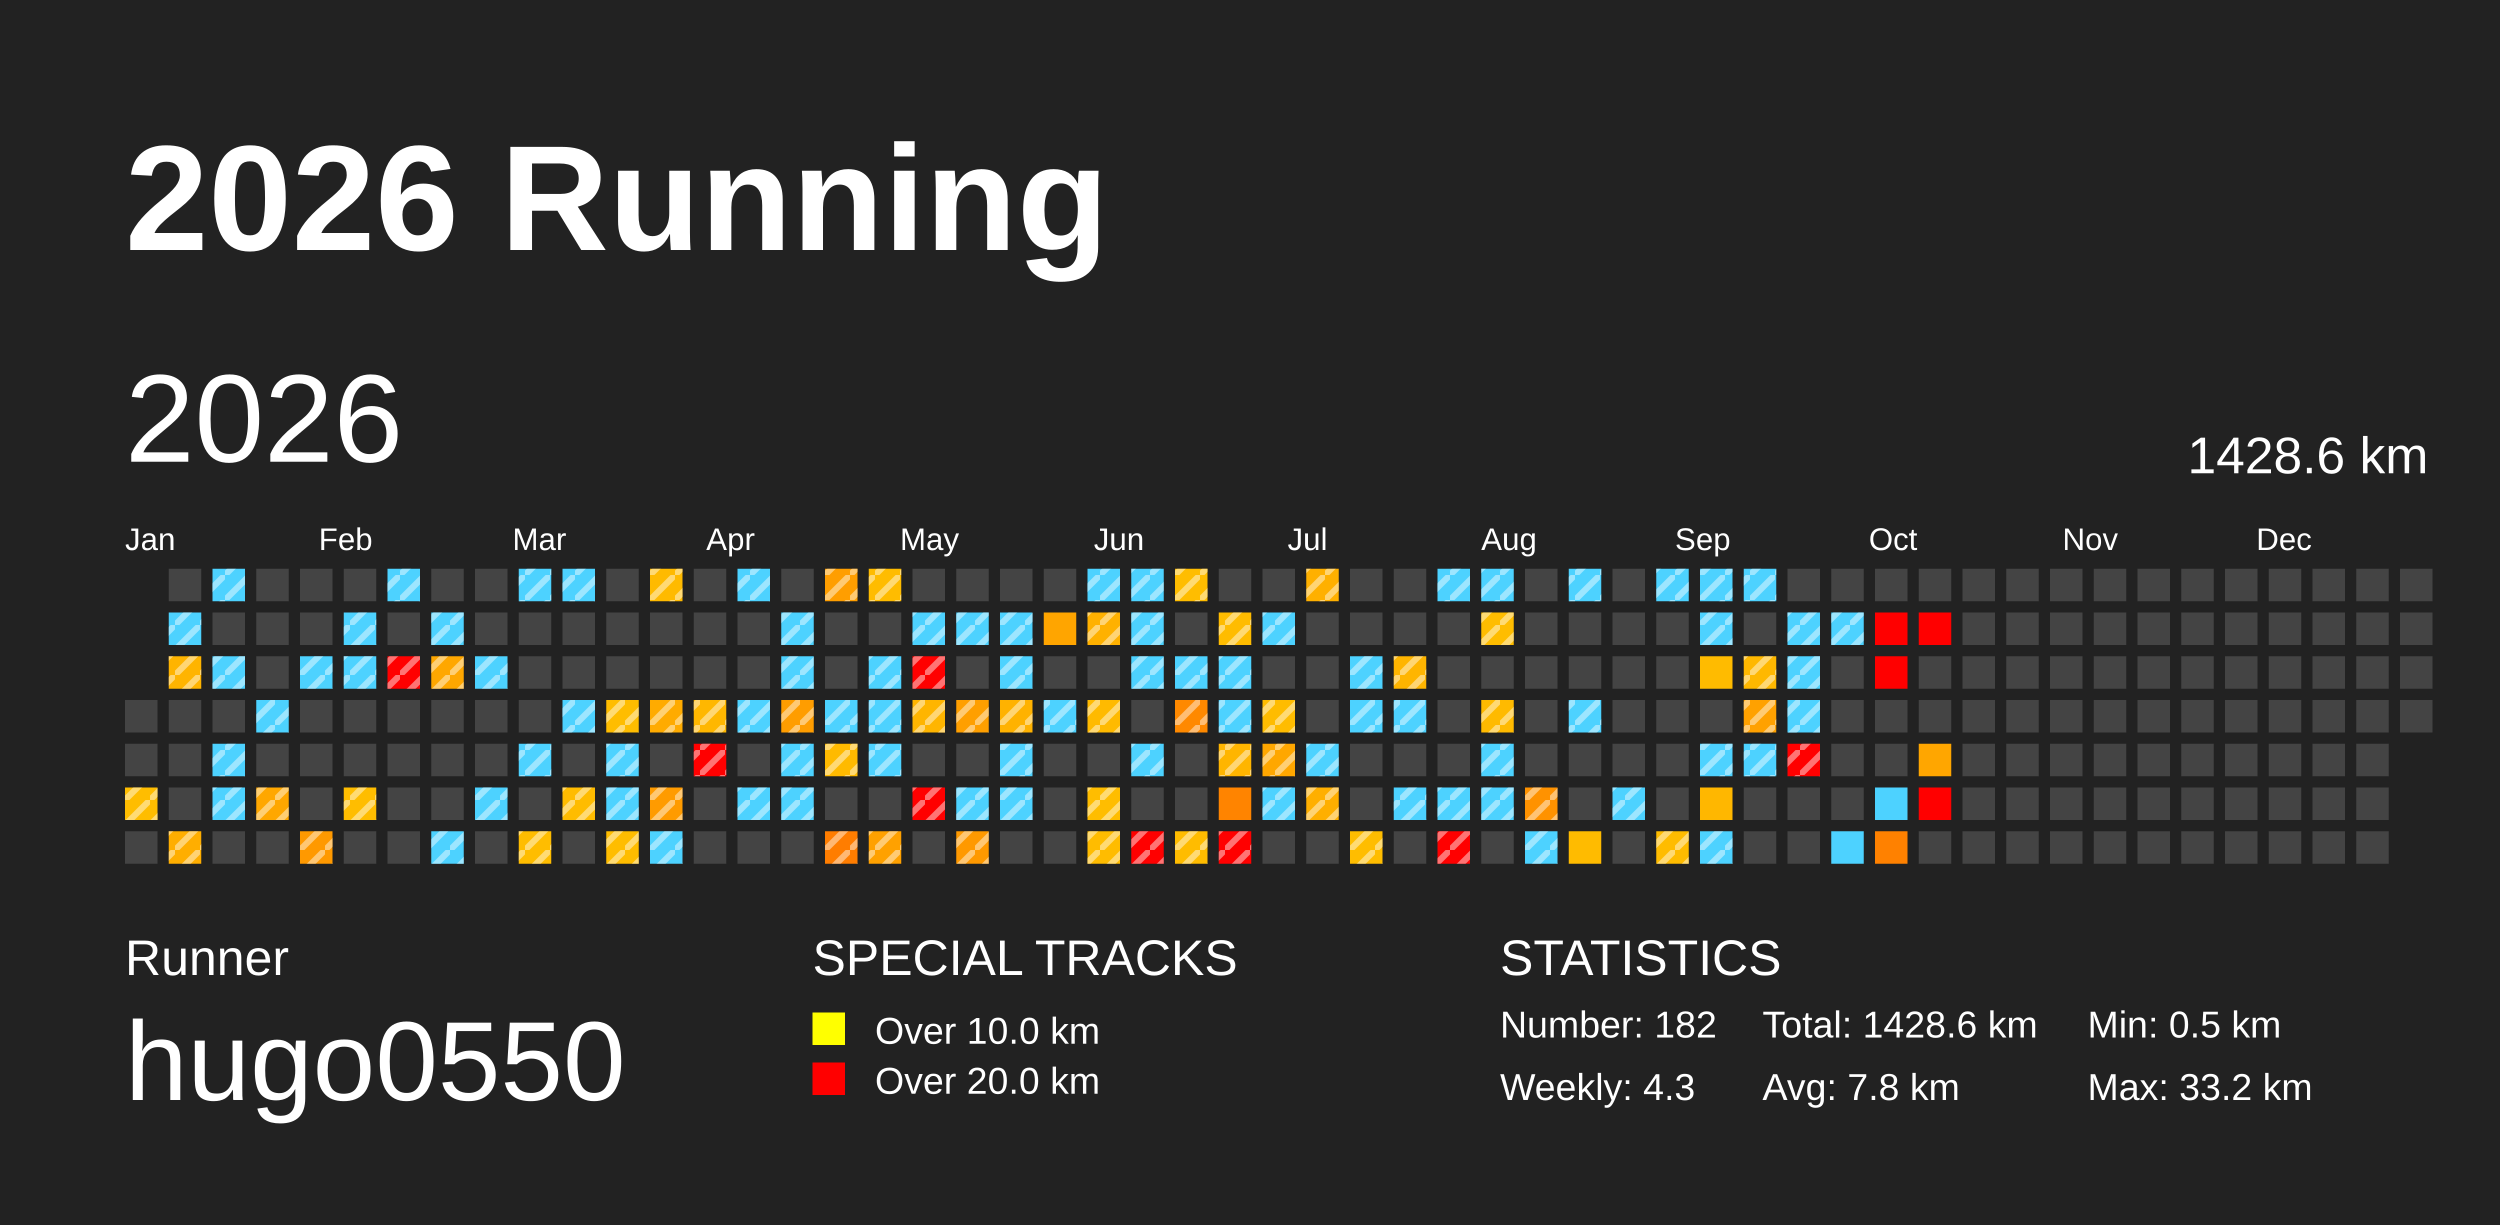
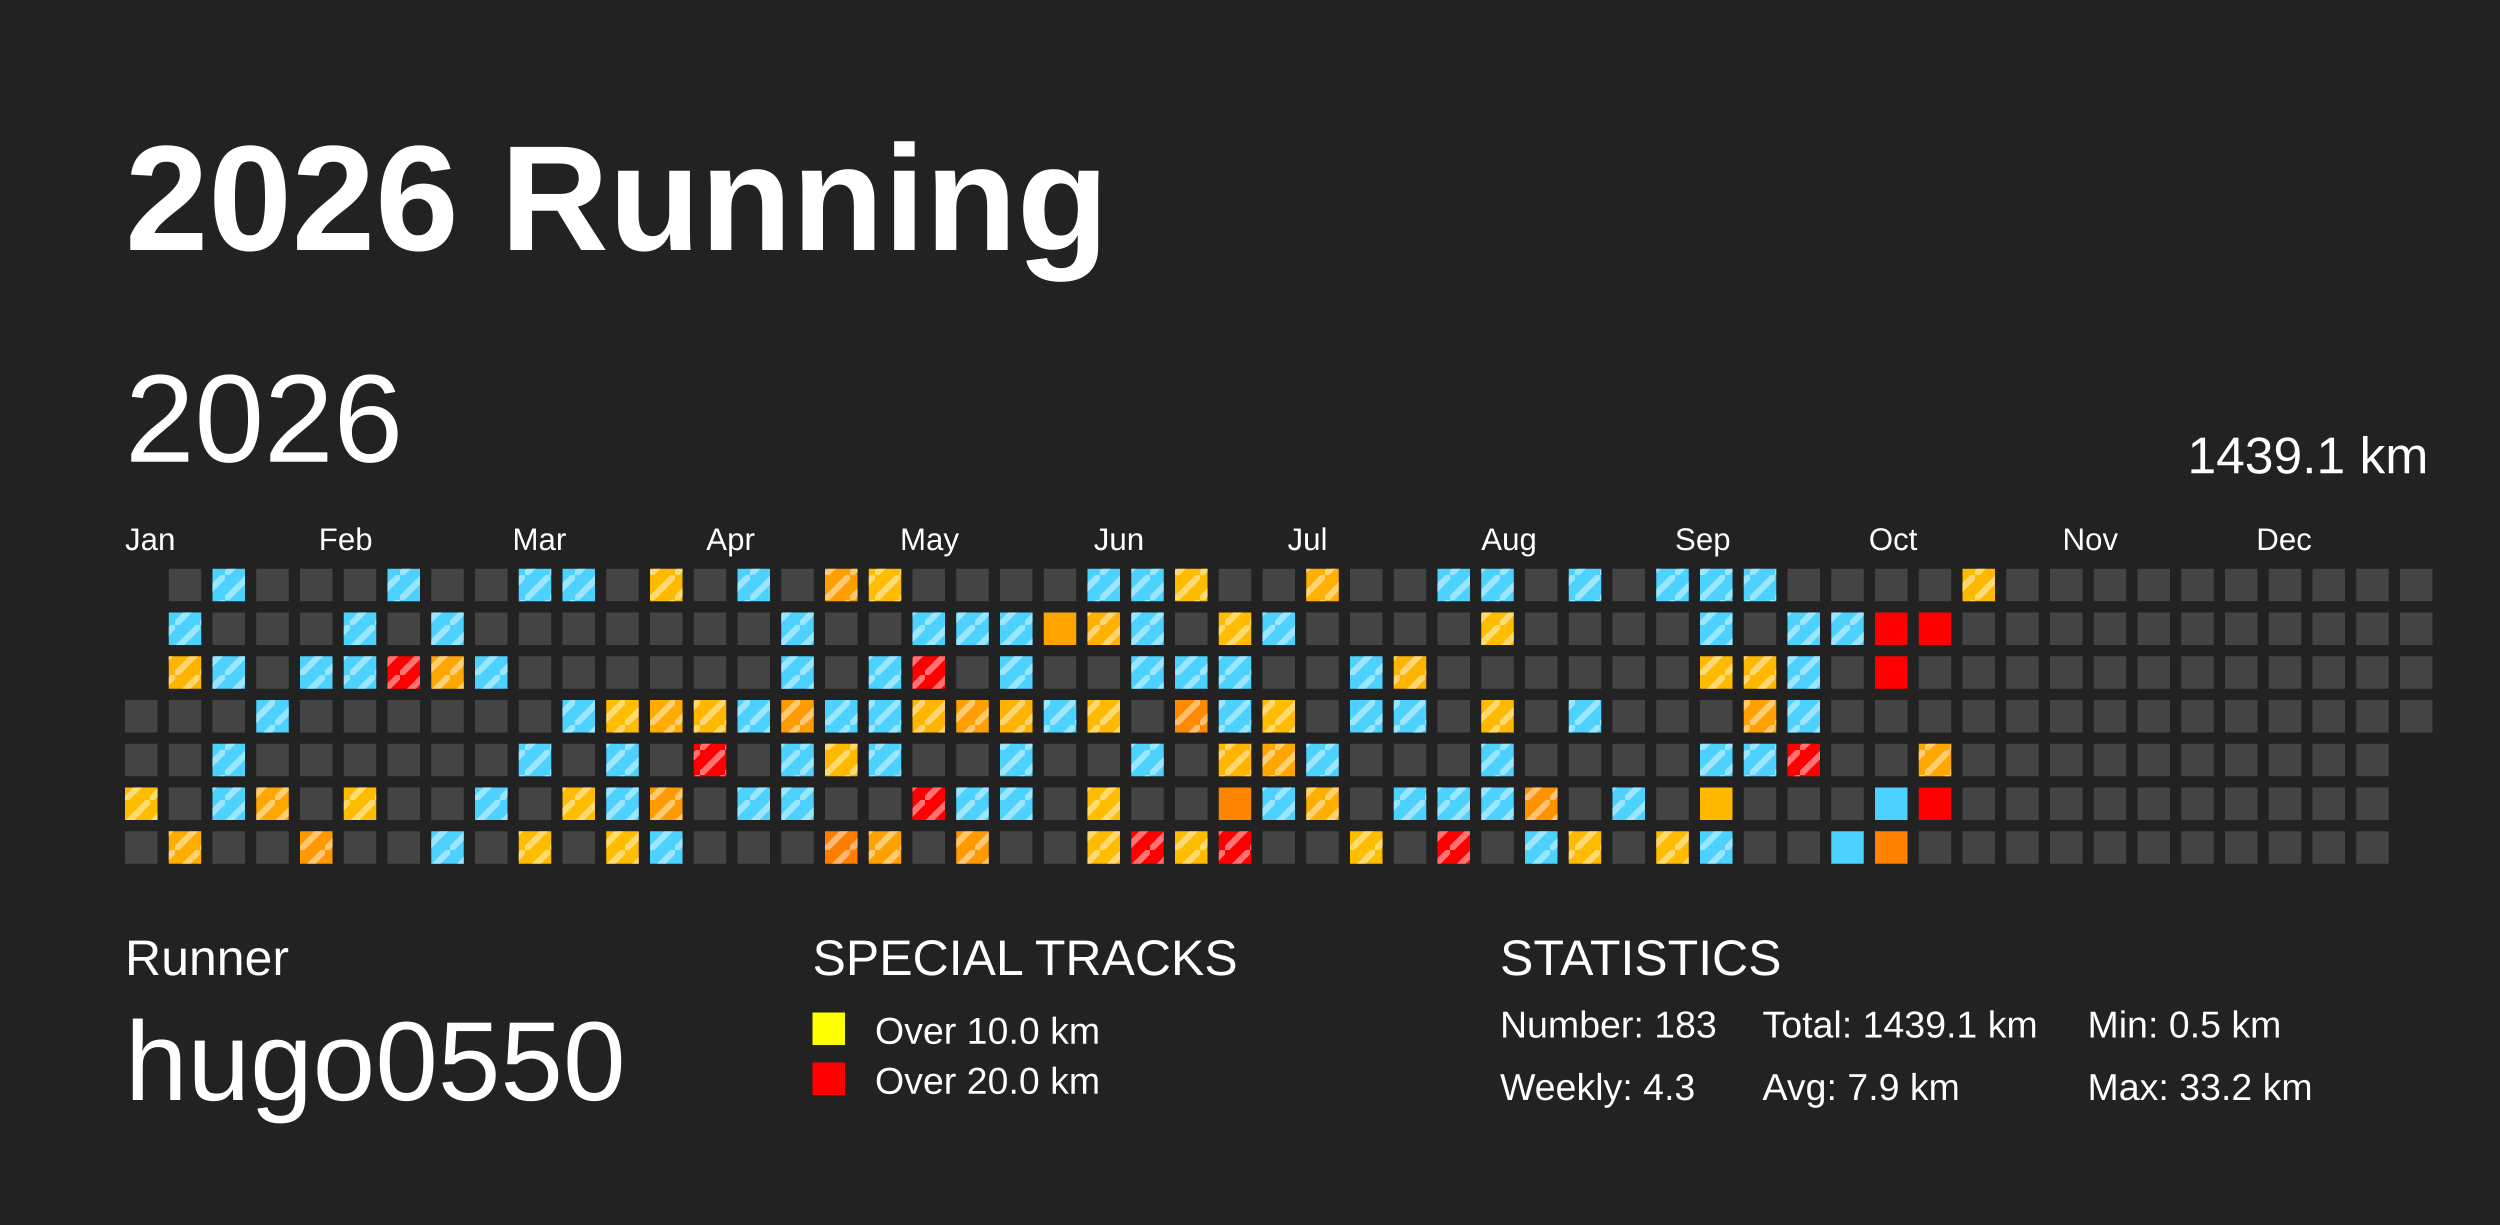
<svg xmlns="http://www.w3.org/2000/svg" baseProfile="full" height="98mm" version="1.1" viewBox="0,0,200,98" width="200mm">
  <defs>
    <pattern height="2" id="indoor-stripe" patternUnits="userSpaceOnUse" width="2">
      <line stroke="white" stroke-opacity="0.45" stroke-width="0.5" x1="0" x2="2" y1="2" y2="0" />
    </pattern>
  </defs>
  <rect fill="#222222" height="98" width="200" x="0" y="0" />
  <text fill="#FFFFFF" style="font-size:12px; font-family:Arial; font-weight:bold;" x="10" y="20">2026 Running</text>
  <text fill="#FFFFFF" style="font-size:4px; font-family:Arial" x="10" y="78">Runner</text>
  <text fill="#FFFFFF" style="font-size:9px; font-family:Arial" x="10" y="88">hugo0550</text>
  <text fill="#FFFFFF" style="font-size:4px; font-family:Arial" x="65" y="78">SPECIAL TRACKS</text>
  <rect fill="yellow" height="2.6" width="2.6" x="65" y="81" />
  <text fill="#FFFFFF" style="font-size:3px; font-family:Arial" x="70" y="83.5">Over 10.0 km</text>
  <rect fill="red" height="2.6" width="2.6" x="65" y="85" />
  <text fill="#FFFFFF" style="font-size:3px; font-family:Arial" x="70" y="87.5">Over 20.0 km</text>
  <text fill="#FFFFFF" style="font-size:4px; font-family:Arial" x="120" y="78">STATISTICS</text>
-   <text fill="#FFFFFF" style="font-size:3px; font-family:Arial" x="120" y="83">Number: 182</text>
+   <text fill="#FFFFFF" style="font-size:3px; font-family:Arial" x="120" y="83">Number: 183</text>
  <text fill="#FFFFFF" style="font-size:3px; font-family:Arial" x="120" y="88">Weekly: 4.3</text>
-   <text fill="#FFFFFF" style="font-size:3px; font-family:Arial" x="141" y="83">Total: 1428.6 km</text>
-   <text fill="#FFFFFF" style="font-size:3px; font-family:Arial" x="141" y="88">Avg: 7.8 km</text>
+   <text fill="#FFFFFF" style="font-size:3px; font-family:Arial" x="141" y="83">Total: 1439.1 km</text>
+   <text fill="#FFFFFF" style="font-size:3px; font-family:Arial" x="141" y="88">Avg: 7.9 km</text>
  <text fill="#FFFFFF" style="font-size:3px; font-family:Arial" x="167" y="83">Min: 0.5 km</text>
  <text fill="#FFFFFF" style="font-size:3px; font-family:Arial" x="167" y="88">Max: 33.2 km</text>
  <text dominant-baseline="hanging" fill="#FFFFFF" style="font-size:10.0px; font-family:Arial;" x="10" y="30">2026</text>
-   <text dominant-baseline="hanging" fill="#FFFFFF" style="font-size:4.125px; font-family:Arial;" x="175" y="35">1428.6 km</text>
+   <text dominant-baseline="hanging" fill="#FFFFFF" style="font-size:4.125px; font-family:Arial;" x="175" y="35">1439.1 km</text>
  <text fill="#FFFFFF" style="font-size:2.5px; font-family:Arial" x="10.0" y="44">Jan</text>
  <text fill="#FFFFFF" style="font-size:2.5px; font-family:Arial" x="25.5" y="44">Feb</text>
  <text fill="#FFFFFF" style="font-size:2.5px; font-family:Arial" x="41.0" y="44">Mar</text>
  <text fill="#FFFFFF" style="font-size:2.5px; font-family:Arial" x="56.5" y="44">Apr</text>
  <text fill="#FFFFFF" style="font-size:2.5px; font-family:Arial" x="72.0" y="44">May</text>
  <text fill="#FFFFFF" style="font-size:2.5px; font-family:Arial" x="87.5" y="44">Jun</text>
  <text fill="#FFFFFF" style="font-size:2.5px; font-family:Arial" x="103.0" y="44">Jul</text>
  <text fill="#FFFFFF" style="font-size:2.5px; font-family:Arial" x="118.5" y="44">Aug</text>
  <text fill="#FFFFFF" style="font-size:2.5px; font-family:Arial" x="134.0" y="44">Sep</text>
  <text fill="#FFFFFF" style="font-size:2.5px; font-family:Arial" x="149.5" y="44">Oct</text>
  <text fill="#FFFFFF" style="font-size:2.5px; font-family:Arial" x="165.0" y="44">Nov</text>
  <text fill="#FFFFFF" style="font-size:2.5px; font-family:Arial" x="180.5" y="44">Dec</text>
  <rect fill="#444444" height="2.6" width="2.6" x="10.0" y="56.0" />
  <rect fill="#444444" height="2.6" width="2.6" x="10.0" y="59.5" />
  <rect fill="#ffbd00" height="2.6" width="2.6" x="10.0" y="63.0" />
  <rect fill="url(#indoor-stripe)" height="2.6" style="pointer-events: none;" width="2.6" x="10.0" y="63.0" />
  <rect fill="#444444" height="2.6" width="2.6" x="10.0" y="66.5" />
  <rect fill="#444444" height="2.6" width="2.6" x="13.5" y="45.5" />
  <rect fill="#4dd2ff" height="2.6" width="2.6" x="13.5" y="49.0" />
  <rect fill="url(#indoor-stripe)" height="2.6" style="pointer-events: none;" width="2.6" x="13.5" y="49.0" />
  <rect fill="#ffb400" height="2.6" width="2.6" x="13.5" y="52.5" />
  <rect fill="url(#indoor-stripe)" height="2.6" style="pointer-events: none;" width="2.6" x="13.5" y="52.5" />
  <rect fill="#444444" height="2.6" width="2.6" x="13.5" y="56.0" />
  <rect fill="#444444" height="2.6" width="2.6" x="13.5" y="59.5" />
  <rect fill="#444444" height="2.6" width="2.6" x="13.5" y="63.0" />
  <rect fill="#ffae00" height="2.6" width="2.6" x="13.5" y="66.5" />
  <rect fill="url(#indoor-stripe)" height="2.6" style="pointer-events: none;" width="2.6" x="13.5" y="66.5" />
  <rect fill="#4dd2ff" height="2.6" width="2.6" x="17.0" y="45.5" />
  <rect fill="url(#indoor-stripe)" height="2.6" style="pointer-events: none;" width="2.6" x="17.0" y="45.5" />
  <rect fill="#444444" height="2.6" width="2.6" x="17.0" y="49.0" />
  <rect fill="#4dd2ff" height="2.6" width="2.6" x="17.0" y="52.5" />
  <rect fill="url(#indoor-stripe)" height="2.6" style="pointer-events: none;" width="2.6" x="17.0" y="52.5" />
  <rect fill="#444444" height="2.6" width="2.6" x="17.0" y="56.0" />
  <rect fill="#4dd2ff" height="2.6" width="2.6" x="17.0" y="59.5" />
  <rect fill="url(#indoor-stripe)" height="2.6" style="pointer-events: none;" width="2.6" x="17.0" y="59.5" />
  <rect fill="#4dd2ff" height="2.6" width="2.6" x="17.0" y="63.0" />
  <rect fill="url(#indoor-stripe)" height="2.6" style="pointer-events: none;" width="2.6" x="17.0" y="63.0" />
  <rect fill="#444444" height="2.6" width="2.6" x="17.0" y="66.5" />
  <rect fill="#444444" height="2.6" width="2.6" x="20.5" y="45.5" />
  <rect fill="#444444" height="2.6" width="2.6" x="20.5" y="49.0" />
  <rect fill="#444444" height="2.6" width="2.6" x="20.5" y="52.5" />
  <rect fill="#4dd2ff" height="2.6" width="2.6" x="20.5" y="56.0" />
  <rect fill="url(#indoor-stripe)" height="2.6" style="pointer-events: none;" width="2.6" x="20.5" y="56.0" />
  <rect fill="#444444" height="2.6" width="2.6" x="20.5" y="59.5" />
  <rect fill="#ffa700" height="2.6" width="2.6" x="20.5" y="63.0" />
  <rect fill="url(#indoor-stripe)" height="2.6" style="pointer-events: none;" width="2.6" x="20.5" y="63.0" />
  <rect fill="#444444" height="2.6" width="2.6" x="20.5" y="66.5" />
  <rect fill="#444444" height="2.6" width="2.6" x="24.0" y="45.5" />
  <rect fill="#444444" height="2.6" width="2.6" x="24.0" y="49.0" />
  <rect fill="#4dd2ff" height="2.6" width="2.6" x="24.0" y="52.5" />
  <rect fill="url(#indoor-stripe)" height="2.6" style="pointer-events: none;" width="2.6" x="24.0" y="52.5" />
  <rect fill="#444444" height="2.6" width="2.6" x="24.0" y="56.0" />
  <rect fill="#444444" height="2.6" width="2.6" x="24.0" y="59.5" />
  <rect fill="#444444" height="2.6" width="2.6" x="24.0" y="63.0" />
  <rect fill="#ff9900" height="2.6" width="2.6" x="24.0" y="66.5" />
  <rect fill="url(#indoor-stripe)" height="2.6" style="pointer-events: none;" width="2.6" x="24.0" y="66.5" />
  <rect fill="#444444" height="2.6" width="2.6" x="27.5" y="45.5" />
  <rect fill="#4dd2ff" height="2.6" width="2.6" x="27.5" y="49.0" />
  <rect fill="url(#indoor-stripe)" height="2.6" style="pointer-events: none;" width="2.6" x="27.5" y="49.0" />
  <rect fill="#4dd2ff" height="2.6" width="2.6" x="27.5" y="52.5" />
  <rect fill="url(#indoor-stripe)" height="2.6" style="pointer-events: none;" width="2.6" x="27.5" y="52.5" />
  <rect fill="#444444" height="2.6" width="2.6" x="27.5" y="56.0" />
  <rect fill="#444444" height="2.6" width="2.6" x="27.5" y="59.5" />
  <rect fill="#ffbd00" height="2.6" width="2.6" x="27.5" y="63.0" />
  <rect fill="url(#indoor-stripe)" height="2.6" style="pointer-events: none;" width="2.6" x="27.5" y="63.0" />
  <rect fill="#444444" height="2.6" width="2.6" x="27.5" y="66.5" />
  <rect fill="#4dd2ff" height="2.6" width="2.6" x="31.0" y="45.5" />
  <rect fill="url(#indoor-stripe)" height="2.6" style="pointer-events: none;" width="2.6" x="31.0" y="45.5" />
  <rect fill="#444444" height="2.6" width="2.6" x="31.0" y="49.0" />
  <rect fill="red" height="2.6" width="2.6" x="31.0" y="52.5" />
  <rect fill="url(#indoor-stripe)" height="2.6" style="pointer-events: none;" width="2.6" x="31.0" y="52.5" />
  <rect fill="#444444" height="2.6" width="2.6" x="31.0" y="56.0" />
  <rect fill="#444444" height="2.6" width="2.6" x="31.0" y="59.5" />
  <rect fill="#444444" height="2.6" width="2.6" x="31.0" y="63.0" />
  <rect fill="#444444" height="2.6" width="2.6" x="31.0" y="66.5" />
  <rect fill="#444444" height="2.6" width="2.6" x="34.5" y="45.5" />
  <rect fill="#4dd2ff" height="2.6" width="2.6" x="34.5" y="49.0" />
  <rect fill="url(#indoor-stripe)" height="2.6" style="pointer-events: none;" width="2.6" x="34.5" y="49.0" />
  <rect fill="#ffa700" height="2.6" width="2.6" x="34.5" y="52.5" />
  <rect fill="url(#indoor-stripe)" height="2.6" style="pointer-events: none;" width="2.6" x="34.5" y="52.5" />
  <rect fill="#444444" height="2.6" width="2.6" x="34.5" y="56.0" />
  <rect fill="#444444" height="2.6" width="2.6" x="34.5" y="59.5" />
  <rect fill="#444444" height="2.6" width="2.6" x="34.5" y="63.0" />
  <rect fill="#4dd2ff" height="2.6" width="2.6" x="34.5" y="66.5" />
  <rect fill="url(#indoor-stripe)" height="2.6" style="pointer-events: none;" width="2.6" x="34.5" y="66.5" />
  <rect fill="#444444" height="2.6" width="2.6" x="38.0" y="45.5" />
  <rect fill="#444444" height="2.6" width="2.6" x="38.0" y="49.0" />
  <rect fill="#4dd2ff" height="2.6" width="2.6" x="38.0" y="52.5" />
  <rect fill="url(#indoor-stripe)" height="2.6" style="pointer-events: none;" width="2.6" x="38.0" y="52.5" />
  <rect fill="#444444" height="2.6" width="2.6" x="38.0" y="56.0" />
  <rect fill="#444444" height="2.6" width="2.6" x="38.0" y="59.5" />
  <rect fill="#4dd2ff" height="2.6" width="2.6" x="38.0" y="63.0" />
  <rect fill="url(#indoor-stripe)" height="2.6" style="pointer-events: none;" width="2.6" x="38.0" y="63.0" />
  <rect fill="#444444" height="2.6" width="2.6" x="38.0" y="66.5" />
  <rect fill="#4dd2ff" height="2.6" width="2.6" x="41.5" y="45.5" />
  <rect fill="url(#indoor-stripe)" height="2.6" style="pointer-events: none;" width="2.6" x="41.5" y="45.5" />
  <rect fill="#444444" height="2.6" width="2.6" x="41.5" y="49.0" />
  <rect fill="#444444" height="2.6" width="2.6" x="41.5" y="52.5" />
  <rect fill="#444444" height="2.6" width="2.6" x="41.5" y="56.0" />
  <rect fill="#4dd2ff" height="2.6" width="2.6" x="41.5" y="59.5" />
  <rect fill="url(#indoor-stripe)" height="2.6" style="pointer-events: none;" width="2.6" x="41.5" y="59.5" />
  <rect fill="#444444" height="2.6" width="2.6" x="41.5" y="63.0" />
  <rect fill="#ffbd00" height="2.6" width="2.6" x="41.5" y="66.5" />
  <rect fill="url(#indoor-stripe)" height="2.6" style="pointer-events: none;" width="2.6" x="41.5" y="66.5" />
  <rect fill="#4dd2ff" height="2.6" width="2.6" x="45.0" y="45.5" />
  <rect fill="url(#indoor-stripe)" height="2.6" style="pointer-events: none;" width="2.6" x="45.0" y="45.5" />
  <rect fill="#444444" height="2.6" width="2.6" x="45.0" y="49.0" />
  <rect fill="#444444" height="2.6" width="2.6" x="45.0" y="52.5" />
  <rect fill="#4dd2ff" height="2.6" width="2.6" x="45.0" y="56.0" />
  <rect fill="url(#indoor-stripe)" height="2.6" style="pointer-events: none;" width="2.6" x="45.0" y="56.0" />
  <rect fill="#444444" height="2.6" width="2.6" x="45.0" y="59.5" />
  <rect fill="#ffbc00" height="2.6" width="2.6" x="45.0" y="63.0" />
  <rect fill="url(#indoor-stripe)" height="2.6" style="pointer-events: none;" width="2.6" x="45.0" y="63.0" />
  <rect fill="#444444" height="2.6" width="2.6" x="45.0" y="66.5" />
  <rect fill="#444444" height="2.6" width="2.6" x="48.5" y="45.5" />
  <rect fill="#444444" height="2.6" width="2.6" x="48.5" y="49.0" />
  <rect fill="#444444" height="2.6" width="2.6" x="48.5" y="52.5" />
  <rect fill="#ffbd00" height="2.6" width="2.6" x="48.5" y="56.0" />
  <rect fill="url(#indoor-stripe)" height="2.6" style="pointer-events: none;" width="2.6" x="48.5" y="56.0" />
  <rect fill="#4dd2ff" height="2.6" width="2.6" x="48.5" y="59.5" />
  <rect fill="url(#indoor-stripe)" height="2.6" style="pointer-events: none;" width="2.6" x="48.5" y="59.5" />
  <rect fill="#4dd2ff" height="2.6" width="2.6" x="48.5" y="63.0" />
  <rect fill="url(#indoor-stripe)" height="2.6" style="pointer-events: none;" width="2.6" x="48.5" y="63.0" />
  <rect fill="#ffbd00" height="2.6" width="2.6" x="48.5" y="66.5" />
  <rect fill="url(#indoor-stripe)" height="2.6" style="pointer-events: none;" width="2.6" x="48.5" y="66.5" />
  <rect fill="#ffba00" height="2.6" width="2.6" x="52.0" y="45.5" />
  <rect fill="url(#indoor-stripe)" height="2.6" style="pointer-events: none;" width="2.6" x="52.0" y="45.5" />
  <rect fill="#444444" height="2.6" width="2.6" x="52.0" y="49.0" />
  <rect fill="#444444" height="2.6" width="2.6" x="52.0" y="52.5" />
  <rect fill="#ffab00" height="2.6" width="2.6" x="52.0" y="56.0" />
  <rect fill="url(#indoor-stripe)" height="2.6" style="pointer-events: none;" width="2.6" x="52.0" y="56.0" />
  <rect fill="#444444" height="2.6" width="2.6" x="52.0" y="59.5" />
  <rect fill="#ff9b00" height="2.6" width="2.6" x="52.0" y="63.0" />
  <rect fill="url(#indoor-stripe)" height="2.6" style="pointer-events: none;" width="2.6" x="52.0" y="63.0" />
  <rect fill="#4dd2ff" height="2.6" width="2.6" x="52.0" y="66.5" />
  <rect fill="url(#indoor-stripe)" height="2.6" style="pointer-events: none;" width="2.6" x="52.0" y="66.5" />
  <rect fill="#444444" height="2.6" width="2.6" x="55.5" y="45.5" />
  <rect fill="#444444" height="2.6" width="2.6" x="55.5" y="49.0" />
  <rect fill="#444444" height="2.6" width="2.6" x="55.5" y="52.5" />
  <rect fill="#ffb700" height="2.6" width="2.6" x="55.5" y="56.0" />
  <rect fill="url(#indoor-stripe)" height="2.6" style="pointer-events: none;" width="2.6" x="55.5" y="56.0" />
  <rect fill="red" height="2.6" width="2.6" x="55.5" y="59.5" />
  <rect fill="url(#indoor-stripe)" height="2.6" style="pointer-events: none;" width="2.6" x="55.5" y="59.5" />
  <rect fill="#444444" height="2.6" width="2.6" x="55.5" y="63.0" />
  <rect fill="#444444" height="2.6" width="2.6" x="55.5" y="66.5" />
  <rect fill="#4dd2ff" height="2.6" width="2.6" x="59.0" y="45.5" />
  <rect fill="url(#indoor-stripe)" height="2.6" style="pointer-events: none;" width="2.6" x="59.0" y="45.5" />
  <rect fill="#444444" height="2.6" width="2.6" x="59.0" y="49.0" />
  <rect fill="#444444" height="2.6" width="2.6" x="59.0" y="52.5" />
  <rect fill="#4dd2ff" height="2.6" width="2.6" x="59.0" y="56.0" />
  <rect fill="url(#indoor-stripe)" height="2.6" style="pointer-events: none;" width="2.6" x="59.0" y="56.0" />
  <rect fill="#444444" height="2.6" width="2.6" x="59.0" y="59.5" />
  <rect fill="#4dd2ff" height="2.6" width="2.6" x="59.0" y="63.0" />
  <rect fill="url(#indoor-stripe)" height="2.6" style="pointer-events: none;" width="2.6" x="59.0" y="63.0" />
  <rect fill="#444444" height="2.6" width="2.6" x="59.0" y="66.5" />
  <rect fill="#444444" height="2.6" width="2.6" x="62.5" y="45.5" />
  <rect fill="#4dd2ff" height="2.6" width="2.6" x="62.5" y="49.0" />
  <rect fill="url(#indoor-stripe)" height="2.6" style="pointer-events: none;" width="2.6" x="62.5" y="49.0" />
  <rect fill="#4dd2ff" height="2.6" width="2.6" x="62.5" y="52.5" />
  <rect fill="url(#indoor-stripe)" height="2.6" style="pointer-events: none;" width="2.6" x="62.5" y="52.5" />
  <rect fill="#ff9d00" height="2.6" width="2.6" x="62.5" y="56.0" />
  <rect fill="url(#indoor-stripe)" height="2.6" style="pointer-events: none;" width="2.6" x="62.5" y="56.0" />
  <rect fill="#4dd2ff" height="2.6" width="2.6" x="62.5" y="59.5" />
  <rect fill="url(#indoor-stripe)" height="2.6" style="pointer-events: none;" width="2.6" x="62.5" y="59.5" />
  <rect fill="#4dd2ff" height="2.6" width="2.6" x="62.5" y="63.0" />
  <rect fill="url(#indoor-stripe)" height="2.6" style="pointer-events: none;" width="2.6" x="62.5" y="63.0" />
  <rect fill="#444444" height="2.6" width="2.6" x="62.5" y="66.5" />
  <rect fill="#ff9e00" height="2.6" width="2.6" x="66.0" y="45.5" />
  <rect fill="url(#indoor-stripe)" height="2.6" style="pointer-events: none;" width="2.6" x="66.0" y="45.5" />
  <rect fill="#444444" height="2.6" width="2.6" x="66.0" y="49.0" />
  <rect fill="#444444" height="2.6" width="2.6" x="66.0" y="52.5" />
  <rect fill="#4dd2ff" height="2.6" width="2.6" x="66.0" y="56.0" />
  <rect fill="url(#indoor-stripe)" height="2.6" style="pointer-events: none;" width="2.6" x="66.0" y="56.0" />
  <rect fill="#ffba00" height="2.6" width="2.6" x="66.0" y="59.5" />
  <rect fill="url(#indoor-stripe)" height="2.6" style="pointer-events: none;" width="2.6" x="66.0" y="59.5" />
  <rect fill="#444444" height="2.6" width="2.6" x="66.0" y="63.0" />
  <rect fill="#ff7d00" height="2.6" width="2.6" x="66.0" y="66.5" />
  <rect fill="url(#indoor-stripe)" height="2.6" style="pointer-events: none;" width="2.6" x="66.0" y="66.5" />
  <rect fill="#ffbc00" height="2.6" width="2.6" x="69.5" y="45.5" />
  <rect fill="url(#indoor-stripe)" height="2.6" style="pointer-events: none;" width="2.6" x="69.5" y="45.5" />
  <rect fill="#444444" height="2.6" width="2.6" x="69.5" y="49.0" />
  <rect fill="#4dd2ff" height="2.6" width="2.6" x="69.5" y="52.5" />
  <rect fill="url(#indoor-stripe)" height="2.6" style="pointer-events: none;" width="2.6" x="69.5" y="52.5" />
  <rect fill="#4dd2ff" height="2.6" width="2.6" x="69.5" y="56.0" />
  <rect fill="url(#indoor-stripe)" height="2.6" style="pointer-events: none;" width="2.6" x="69.5" y="56.0" />
  <rect fill="#4dd2ff" height="2.6" width="2.6" x="69.5" y="59.5" />
  <rect fill="url(#indoor-stripe)" height="2.6" style="pointer-events: none;" width="2.6" x="69.5" y="59.5" />
  <rect fill="#444444" height="2.6" width="2.6" x="69.5" y="63.0" />
  <rect fill="#ffa100" height="2.6" width="2.6" x="69.5" y="66.5" />
  <rect fill="url(#indoor-stripe)" height="2.6" style="pointer-events: none;" width="2.6" x="69.5" y="66.5" />
  <rect fill="#444444" height="2.6" width="2.6" x="73.0" y="45.5" />
  <rect fill="#4dd2ff" height="2.6" width="2.6" x="73.0" y="49.0" />
  <rect fill="url(#indoor-stripe)" height="2.6" style="pointer-events: none;" width="2.6" x="73.0" y="49.0" />
  <rect fill="red" height="2.6" width="2.6" x="73.0" y="52.5" />
  <rect fill="url(#indoor-stripe)" height="2.6" style="pointer-events: none;" width="2.6" x="73.0" y="52.5" />
  <rect fill="#ffb500" height="2.6" width="2.6" x="73.0" y="56.0" />
  <rect fill="url(#indoor-stripe)" height="2.6" style="pointer-events: none;" width="2.6" x="73.0" y="56.0" />
  <rect fill="#444444" height="2.6" width="2.6" x="73.0" y="59.5" />
  <rect fill="red" height="2.6" width="2.6" x="73.0" y="63.0" />
  <rect fill="url(#indoor-stripe)" height="2.6" style="pointer-events: none;" width="2.6" x="73.0" y="63.0" />
  <rect fill="#444444" height="2.6" width="2.6" x="73.0" y="66.5" />
  <rect fill="#444444" height="2.6" width="2.6" x="76.5" y="45.5" />
  <rect fill="#4dd2ff" height="2.6" width="2.6" x="76.5" y="49.0" />
  <rect fill="url(#indoor-stripe)" height="2.6" style="pointer-events: none;" width="2.6" x="76.5" y="49.0" />
  <rect fill="#444444" height="2.6" width="2.6" x="76.5" y="52.5" />
  <rect fill="#ff9f00" height="2.6" width="2.6" x="76.5" y="56.0" />
  <rect fill="url(#indoor-stripe)" height="2.6" style="pointer-events: none;" width="2.6" x="76.5" y="56.0" />
  <rect fill="#444444" height="2.6" width="2.6" x="76.5" y="59.5" />
  <rect fill="#4dd2ff" height="2.6" width="2.6" x="76.5" y="63.0" />
  <rect fill="url(#indoor-stripe)" height="2.6" style="pointer-events: none;" width="2.6" x="76.5" y="63.0" />
  <rect fill="#ff9900" height="2.6" width="2.6" x="76.5" y="66.5" />
  <rect fill="url(#indoor-stripe)" height="2.6" style="pointer-events: none;" width="2.6" x="76.5" y="66.5" />
  <rect fill="#444444" height="2.6" width="2.6" x="80.0" y="45.5" />
  <rect fill="#4dd2ff" height="2.6" width="2.6" x="80.0" y="49.0" />
  <rect fill="url(#indoor-stripe)" height="2.6" style="pointer-events: none;" width="2.6" x="80.0" y="49.0" />
  <rect fill="#4dd2ff" height="2.6" width="2.6" x="80.0" y="52.5" />
  <rect fill="url(#indoor-stripe)" height="2.6" style="pointer-events: none;" width="2.6" x="80.0" y="52.5" />
  <rect fill="#ffb200" height="2.6" width="2.6" x="80.0" y="56.0" />
  <rect fill="url(#indoor-stripe)" height="2.6" style="pointer-events: none;" width="2.6" x="80.0" y="56.0" />
  <rect fill="#4dd2ff" height="2.6" width="2.6" x="80.0" y="59.5" />
  <rect fill="url(#indoor-stripe)" height="2.6" style="pointer-events: none;" width="2.6" x="80.0" y="59.5" />
  <rect fill="#4dd2ff" height="2.6" width="2.6" x="80.0" y="63.0" />
  <rect fill="url(#indoor-stripe)" height="2.6" style="pointer-events: none;" width="2.6" x="80.0" y="63.0" />
  <rect fill="#444444" height="2.6" width="2.6" x="80.0" y="66.5" />
  <rect fill="#444444" height="2.6" width="2.6" x="83.5" y="45.5" />
  <rect fill="#ffa500" height="2.6" width="2.6" x="83.5" y="49.0" />
  <rect fill="#444444" height="2.6" width="2.6" x="83.5" y="52.5" />
  <rect fill="#4dd2ff" height="2.6" width="2.6" x="83.5" y="56.0" />
  <rect fill="url(#indoor-stripe)" height="2.6" style="pointer-events: none;" width="2.6" x="83.5" y="56.0" />
  <rect fill="#444444" height="2.6" width="2.6" x="83.5" y="59.5" />
  <rect fill="#444444" height="2.6" width="2.6" x="83.5" y="63.0" />
  <rect fill="#444444" height="2.6" width="2.6" x="83.5" y="66.5" />
  <rect fill="#4dd2ff" height="2.6" width="2.6" x="87.0" y="45.5" />
  <rect fill="url(#indoor-stripe)" height="2.6" style="pointer-events: none;" width="2.6" x="87.0" y="45.5" />
  <rect fill="#ffb100" height="2.6" width="2.6" x="87.0" y="49.0" />
  <rect fill="url(#indoor-stripe)" height="2.6" style="pointer-events: none;" width="2.6" x="87.0" y="49.0" />
  <rect fill="#444444" height="2.6" width="2.6" x="87.0" y="52.5" />
  <rect fill="#ffba00" height="2.6" width="2.6" x="87.0" y="56.0" />
  <rect fill="url(#indoor-stripe)" height="2.6" style="pointer-events: none;" width="2.6" x="87.0" y="56.0" />
  <rect fill="#444444" height="2.6" width="2.6" x="87.0" y="59.5" />
  <rect fill="#ffbd00" height="2.6" width="2.6" x="87.0" y="63.0" />
  <rect fill="url(#indoor-stripe)" height="2.6" style="pointer-events: none;" width="2.6" x="87.0" y="63.0" />
  <rect fill="#ffbc00" height="2.6" width="2.6" x="87.0" y="66.5" />
  <rect fill="url(#indoor-stripe)" height="2.6" style="pointer-events: none;" width="2.6" x="87.0" y="66.5" />
  <rect fill="#4dd2ff" height="2.6" width="2.6" x="90.5" y="45.5" />
  <rect fill="url(#indoor-stripe)" height="2.6" style="pointer-events: none;" width="2.6" x="90.5" y="45.5" />
  <rect fill="#4dd2ff" height="2.6" width="2.6" x="90.5" y="49.0" />
  <rect fill="url(#indoor-stripe)" height="2.6" style="pointer-events: none;" width="2.6" x="90.5" y="49.0" />
  <rect fill="#4dd2ff" height="2.6" width="2.6" x="90.5" y="52.5" />
  <rect fill="url(#indoor-stripe)" height="2.6" style="pointer-events: none;" width="2.6" x="90.5" y="52.5" />
  <rect fill="#444444" height="2.6" width="2.6" x="90.5" y="56.0" />
  <rect fill="#4dd2ff" height="2.6" width="2.6" x="90.5" y="59.5" />
  <rect fill="url(#indoor-stripe)" height="2.6" style="pointer-events: none;" width="2.6" x="90.5" y="59.5" />
  <rect fill="#444444" height="2.6" width="2.6" x="90.5" y="63.0" />
  <rect fill="red" height="2.6" width="2.6" x="90.5" y="66.5" />
  <rect fill="url(#indoor-stripe)" height="2.6" style="pointer-events: none;" width="2.6" x="90.5" y="66.5" />
  <rect fill="#ffbd00" height="2.6" width="2.6" x="94.0" y="45.5" />
  <rect fill="url(#indoor-stripe)" height="2.6" style="pointer-events: none;" width="2.6" x="94.0" y="45.5" />
  <rect fill="#444444" height="2.6" width="2.6" x="94.0" y="49.0" />
  <rect fill="#4dd2ff" height="2.6" width="2.6" x="94.0" y="52.5" />
  <rect fill="url(#indoor-stripe)" height="2.6" style="pointer-events: none;" width="2.6" x="94.0" y="52.5" />
  <rect fill="#ff8900" height="2.6" width="2.6" x="94.0" y="56.0" />
  <rect fill="url(#indoor-stripe)" height="2.6" style="pointer-events: none;" width="2.6" x="94.0" y="56.0" />
  <rect fill="#444444" height="2.6" width="2.6" x="94.0" y="59.5" />
  <rect fill="#444444" height="2.6" width="2.6" x="94.0" y="63.0" />
  <rect fill="#ffbc00" height="2.6" width="2.6" x="94.0" y="66.5" />
  <rect fill="url(#indoor-stripe)" height="2.6" style="pointer-events: none;" width="2.6" x="94.0" y="66.5" />
  <rect fill="#444444" height="2.6" width="2.6" x="97.5" y="45.5" />
  <rect fill="#ffbc00" height="2.6" width="2.6" x="97.5" y="49.0" />
  <rect fill="url(#indoor-stripe)" height="2.6" style="pointer-events: none;" width="2.6" x="97.5" y="49.0" />
  <rect fill="#4dd2ff" height="2.6" width="2.6" x="97.5" y="52.5" />
  <rect fill="url(#indoor-stripe)" height="2.6" style="pointer-events: none;" width="2.6" x="97.5" y="52.5" />
  <rect fill="#4dd2ff" height="2.6" width="2.6" x="97.5" y="56.0" />
  <rect fill="url(#indoor-stripe)" height="2.6" style="pointer-events: none;" width="2.6" x="97.5" y="56.0" />
  <rect fill="#ffb500" height="2.6" width="2.6" x="97.5" y="59.5" />
  <rect fill="url(#indoor-stripe)" height="2.6" style="pointer-events: none;" width="2.6" x="97.5" y="59.5" />
  <rect fill="#ff8400" height="2.6" width="2.6" x="97.5" y="63.0" />
  <rect fill="red" height="2.6" width="2.6" x="97.5" y="66.5" />
  <rect fill="url(#indoor-stripe)" height="2.6" style="pointer-events: none;" width="2.6" x="97.5" y="66.5" />
  <rect fill="#444444" height="2.6" width="2.6" x="101.0" y="45.5" />
  <rect fill="#4dd2ff" height="2.6" width="2.6" x="101.0" y="49.0" />
  <rect fill="url(#indoor-stripe)" height="2.6" style="pointer-events: none;" width="2.6" x="101.0" y="49.0" />
  <rect fill="#444444" height="2.6" width="2.6" x="101.0" y="52.5" />
  <rect fill="#ffbc00" height="2.6" width="2.6" x="101.0" y="56.0" />
  <rect fill="url(#indoor-stripe)" height="2.6" style="pointer-events: none;" width="2.6" x="101.0" y="56.0" />
  <rect fill="#ffa700" height="2.6" width="2.6" x="101.0" y="59.5" />
  <rect fill="url(#indoor-stripe)" height="2.6" style="pointer-events: none;" width="2.6" x="101.0" y="59.5" />
  <rect fill="#4dd2ff" height="2.6" width="2.6" x="101.0" y="63.0" />
  <rect fill="url(#indoor-stripe)" height="2.6" style="pointer-events: none;" width="2.6" x="101.0" y="63.0" />
  <rect fill="#444444" height="2.6" width="2.6" x="101.0" y="66.5" />
  <rect fill="#ffb000" height="2.6" width="2.6" x="104.5" y="45.5" />
  <rect fill="url(#indoor-stripe)" height="2.6" style="pointer-events: none;" width="2.6" x="104.5" y="45.5" />
  <rect fill="#444444" height="2.6" width="2.6" x="104.5" y="49.0" />
  <rect fill="#444444" height="2.6" width="2.6" x="104.5" y="52.5" />
  <rect fill="#444444" height="2.6" width="2.6" x="104.5" y="56.0" />
  <rect fill="#4dd2ff" height="2.6" width="2.6" x="104.5" y="59.5" />
  <rect fill="url(#indoor-stripe)" height="2.6" style="pointer-events: none;" width="2.6" x="104.5" y="59.5" />
  <rect fill="#ffaf00" height="2.6" width="2.6" x="104.5" y="63.0" />
  <rect fill="url(#indoor-stripe)" height="2.6" style="pointer-events: none;" width="2.6" x="104.5" y="63.0" />
  <rect fill="#444444" height="2.6" width="2.6" x="104.5" y="66.5" />
  <rect fill="#444444" height="2.6" width="2.6" x="108.0" y="45.5" />
  <rect fill="#444444" height="2.6" width="2.6" x="108.0" y="49.0" />
  <rect fill="#4dd2ff" height="2.6" width="2.6" x="108.0" y="52.5" />
  <rect fill="url(#indoor-stripe)" height="2.6" style="pointer-events: none;" width="2.6" x="108.0" y="52.5" />
  <rect fill="#4dd2ff" height="2.6" width="2.6" x="108.0" y="56.0" />
  <rect fill="url(#indoor-stripe)" height="2.6" style="pointer-events: none;" width="2.6" x="108.0" y="56.0" />
  <rect fill="#444444" height="2.6" width="2.6" x="108.0" y="59.5" />
  <rect fill="#444444" height="2.6" width="2.6" x="108.0" y="63.0" />
  <rect fill="#ffbd00" height="2.6" width="2.6" x="108.0" y="66.5" />
  <rect fill="url(#indoor-stripe)" height="2.6" style="pointer-events: none;" width="2.6" x="108.0" y="66.5" />
  <rect fill="#444444" height="2.6" width="2.6" x="111.5" y="45.5" />
  <rect fill="#444444" height="2.6" width="2.6" x="111.5" y="49.0" />
  <rect fill="#ffb500" height="2.6" width="2.6" x="111.5" y="52.5" />
  <rect fill="url(#indoor-stripe)" height="2.6" style="pointer-events: none;" width="2.6" x="111.5" y="52.5" />
  <rect fill="#4dd2ff" height="2.6" width="2.6" x="111.5" y="56.0" />
  <rect fill="url(#indoor-stripe)" height="2.6" style="pointer-events: none;" width="2.6" x="111.5" y="56.0" />
  <rect fill="#444444" height="2.6" width="2.6" x="111.5" y="59.5" />
  <rect fill="#4dd2ff" height="2.6" width="2.6" x="111.5" y="63.0" />
  <rect fill="url(#indoor-stripe)" height="2.6" style="pointer-events: none;" width="2.6" x="111.5" y="63.0" />
  <rect fill="#444444" height="2.6" width="2.6" x="111.5" y="66.5" />
  <rect fill="#4dd2ff" height="2.6" width="2.6" x="115.0" y="45.5" />
  <rect fill="url(#indoor-stripe)" height="2.6" style="pointer-events: none;" width="2.6" x="115.0" y="45.5" />
  <rect fill="#444444" height="2.6" width="2.6" x="115.0" y="49.0" />
  <rect fill="#444444" height="2.6" width="2.6" x="115.0" y="52.5" />
  <rect fill="#444444" height="2.6" width="2.6" x="115.0" y="56.0" />
  <rect fill="#444444" height="2.6" width="2.6" x="115.0" y="59.5" />
  <rect fill="#4dd2ff" height="2.6" width="2.6" x="115.0" y="63.0" />
  <rect fill="url(#indoor-stripe)" height="2.6" style="pointer-events: none;" width="2.6" x="115.0" y="63.0" />
  <rect fill="red" height="2.6" width="2.6" x="115.0" y="66.5" />
  <rect fill="url(#indoor-stripe)" height="2.6" style="pointer-events: none;" width="2.6" x="115.0" y="66.5" />
  <rect fill="#4dd2ff" height="2.6" width="2.6" x="118.5" y="45.5" />
  <rect fill="url(#indoor-stripe)" height="2.6" style="pointer-events: none;" width="2.6" x="118.5" y="45.5" />
  <rect fill="#ffbd00" height="2.6" width="2.6" x="118.5" y="49.0" />
  <rect fill="url(#indoor-stripe)" height="2.6" style="pointer-events: none;" width="2.6" x="118.5" y="49.0" />
  <rect fill="#444444" height="2.6" width="2.6" x="118.5" y="52.5" />
  <rect fill="#ffba00" height="2.6" width="2.6" x="118.5" y="56.0" />
  <rect fill="url(#indoor-stripe)" height="2.6" style="pointer-events: none;" width="2.6" x="118.5" y="56.0" />
  <rect fill="#4dd2ff" height="2.6" width="2.6" x="118.5" y="59.5" />
  <rect fill="url(#indoor-stripe)" height="2.6" style="pointer-events: none;" width="2.6" x="118.5" y="59.5" />
  <rect fill="#4dd2ff" height="2.6" width="2.6" x="118.5" y="63.0" />
  <rect fill="url(#indoor-stripe)" height="2.6" style="pointer-events: none;" width="2.6" x="118.5" y="63.0" />
  <rect fill="#444444" height="2.6" width="2.6" x="118.5" y="66.5" />
  <rect fill="#444444" height="2.6" width="2.6" x="122.0" y="45.5" />
  <rect fill="#444444" height="2.6" width="2.6" x="122.0" y="49.0" />
  <rect fill="#444444" height="2.6" width="2.6" x="122.0" y="52.5" />
  <rect fill="#444444" height="2.6" width="2.6" x="122.0" y="56.0" />
  <rect fill="#444444" height="2.6" width="2.6" x="122.0" y="59.5" />
  <rect fill="#ff9200" height="2.6" width="2.6" x="122.0" y="63.0" />
  <rect fill="url(#indoor-stripe)" height="2.6" style="pointer-events: none;" width="2.6" x="122.0" y="63.0" />
  <rect fill="#4dd2ff" height="2.6" width="2.6" x="122.0" y="66.5" />
  <rect fill="url(#indoor-stripe)" height="2.6" style="pointer-events: none;" width="2.6" x="122.0" y="66.5" />
  <rect fill="#4dd2ff" height="2.6" width="2.6" x="125.5" y="45.5" />
  <rect fill="url(#indoor-stripe)" height="2.6" style="pointer-events: none;" width="2.6" x="125.5" y="45.5" />
  <rect fill="#444444" height="2.6" width="2.6" x="125.5" y="49.0" />
  <rect fill="#444444" height="2.6" width="2.6" x="125.5" y="52.5" />
  <rect fill="#4dd2ff" height="2.6" width="2.6" x="125.5" y="56.0" />
  <rect fill="url(#indoor-stripe)" height="2.6" style="pointer-events: none;" width="2.6" x="125.5" y="56.0" />
  <rect fill="#444444" height="2.6" width="2.6" x="125.5" y="59.5" />
  <rect fill="#444444" height="2.6" width="2.6" x="125.5" y="63.0" />
  <rect fill="#ffbb00" height="2.6" width="2.6" x="125.5" y="66.5" />
+   <rect fill="url(#indoor-stripe)" height="2.6" style="pointer-events: none;" width="2.6" x="125.5" y="66.5" />
  <rect fill="#444444" height="2.6" width="2.6" x="129.0" y="45.5" />
  <rect fill="#444444" height="2.6" width="2.6" x="129.0" y="49.0" />
  <rect fill="#444444" height="2.6" width="2.6" x="129.0" y="52.5" />
  <rect fill="#444444" height="2.6" width="2.6" x="129.0" y="56.0" />
  <rect fill="#444444" height="2.6" width="2.6" x="129.0" y="59.5" />
  <rect fill="#4dd2ff" height="2.6" width="2.6" x="129.0" y="63.0" />
  <rect fill="url(#indoor-stripe)" height="2.6" style="pointer-events: none;" width="2.6" x="129.0" y="63.0" />
  <rect fill="#444444" height="2.6" width="2.6" x="129.0" y="66.5" />
  <rect fill="#4dd2ff" height="2.6" width="2.6" x="132.5" y="45.5" />
  <rect fill="url(#indoor-stripe)" height="2.6" style="pointer-events: none;" width="2.6" x="132.5" y="45.5" />
  <rect fill="#444444" height="2.6" width="2.6" x="132.5" y="49.0" />
  <rect fill="#444444" height="2.6" width="2.6" x="132.5" y="52.5" />
  <rect fill="#444444" height="2.6" width="2.6" x="132.5" y="56.0" />
  <rect fill="#444444" height="2.6" width="2.6" x="132.5" y="59.5" />
  <rect fill="#444444" height="2.6" width="2.6" x="132.5" y="63.0" />
  <rect fill="#ffbc00" height="2.6" width="2.6" x="132.5" y="66.5" />
  <rect fill="url(#indoor-stripe)" height="2.6" style="pointer-events: none;" width="2.6" x="132.5" y="66.5" />
  <rect fill="#4dd2ff" height="2.6" width="2.6" x="136.0" y="45.5" />
  <rect fill="url(#indoor-stripe)" height="2.6" style="pointer-events: none;" width="2.6" x="136.0" y="45.5" />
  <rect fill="#4dd2ff" height="2.6" width="2.6" x="136.0" y="49.0" />
  <rect fill="url(#indoor-stripe)" height="2.6" style="pointer-events: none;" width="2.6" x="136.0" y="49.0" />
  <rect fill="#ffbb00" height="2.6" width="2.6" x="136.0" y="52.5" />
+   <rect fill="url(#indoor-stripe)" height="2.6" style="pointer-events: none;" width="2.6" x="136.0" y="52.5" />
  <rect fill="#444444" height="2.6" width="2.6" x="136.0" y="56.0" />
  <rect fill="#4dd2ff" height="2.6" width="2.6" x="136.0" y="59.5" />
  <rect fill="url(#indoor-stripe)" height="2.6" style="pointer-events: none;" width="2.6" x="136.0" y="59.5" />
  <rect fill="#ffb700" height="2.6" width="2.6" x="136.0" y="63.0" />
  <rect fill="#4dd2ff" height="2.6" width="2.6" x="136.0" y="66.5" />
  <rect fill="url(#indoor-stripe)" height="2.6" style="pointer-events: none;" width="2.6" x="136.0" y="66.5" />
  <rect fill="#4dd2ff" height="2.6" width="2.6" x="139.5" y="45.5" />
  <rect fill="url(#indoor-stripe)" height="2.6" style="pointer-events: none;" width="2.6" x="139.5" y="45.5" />
  <rect fill="#444444" height="2.6" width="2.6" x="139.5" y="49.0" />
  <rect fill="#ffb800" height="2.6" width="2.6" x="139.5" y="52.5" />
  <rect fill="url(#indoor-stripe)" height="2.6" style="pointer-events: none;" width="2.6" x="139.5" y="52.5" />
  <rect fill="#ffa100" height="2.6" width="2.6" x="139.5" y="56.0" />
  <rect fill="url(#indoor-stripe)" height="2.6" style="pointer-events: none;" width="2.6" x="139.5" y="56.0" />
  <rect fill="#4dd2ff" height="2.6" width="2.6" x="139.5" y="59.5" />
  <rect fill="url(#indoor-stripe)" height="2.6" style="pointer-events: none;" width="2.6" x="139.5" y="59.5" />
  <rect fill="#444444" height="2.6" width="2.6" x="139.5" y="63.0" />
  <rect fill="#444444" height="2.6" width="2.6" x="139.5" y="66.5" />
  <rect fill="#444444" height="2.6" width="2.6" x="143.0" y="45.5" />
  <rect fill="#4dd2ff" height="2.6" width="2.6" x="143.0" y="49.0" />
  <rect fill="url(#indoor-stripe)" height="2.6" style="pointer-events: none;" width="2.6" x="143.0" y="49.0" />
  <rect fill="#4dd2ff" height="2.6" width="2.6" x="143.0" y="52.5" />
  <rect fill="url(#indoor-stripe)" height="2.6" style="pointer-events: none;" width="2.6" x="143.0" y="52.5" />
  <rect fill="#4dd2ff" height="2.6" width="2.6" x="143.0" y="56.0" />
  <rect fill="url(#indoor-stripe)" height="2.6" style="pointer-events: none;" width="2.6" x="143.0" y="56.0" />
  <rect fill="red" height="2.6" width="2.6" x="143.0" y="59.5" />
  <rect fill="url(#indoor-stripe)" height="2.6" style="pointer-events: none;" width="2.6" x="143.0" y="59.5" />
  <rect fill="#444444" height="2.6" width="2.6" x="143.0" y="63.0" />
  <rect fill="#444444" height="2.6" width="2.6" x="143.0" y="66.5" />
  <rect fill="#444444" height="2.6" width="2.6" x="146.5" y="45.5" />
  <rect fill="#4dd2ff" height="2.6" width="2.6" x="146.5" y="49.0" />
  <rect fill="url(#indoor-stripe)" height="2.6" style="pointer-events: none;" width="2.6" x="146.5" y="49.0" />
  <rect fill="#444444" height="2.6" width="2.6" x="146.5" y="52.5" />
  <rect fill="#444444" height="2.6" width="2.6" x="146.5" y="56.0" />
  <rect fill="#444444" height="2.6" width="2.6" x="146.5" y="59.5" />
  <rect fill="#444444" height="2.6" width="2.6" x="146.5" y="63.0" />
  <rect fill="#4dd2ff" height="2.6" width="2.6" x="146.5" y="66.5" />
  <rect fill="#444444" height="2.6" width="2.6" x="150.0" y="45.5" />
  <rect fill="red" height="2.6" width="2.6" x="150.0" y="49.0" />
  <rect fill="red" height="2.6" width="2.6" x="150.0" y="52.5" />
  <rect fill="#444444" height="2.6" width="2.6" x="150.0" y="56.0" />
  <rect fill="#444444" height="2.6" width="2.6" x="150.0" y="59.5" />
  <rect fill="#4dd2ff" height="2.6" width="2.6" x="150.0" y="63.0" />
  <rect fill="#ff8100" height="2.6" width="2.6" x="150.0" y="66.5" />
  <rect fill="#444444" height="2.6" width="2.6" x="153.5" y="45.5" />
  <rect fill="red" height="2.6" width="2.6" x="153.5" y="49.0" />
  <rect fill="#444444" height="2.6" width="2.6" x="153.5" y="52.5" />
  <rect fill="#444444" height="2.6" width="2.6" x="153.5" y="56.0" />
  <rect fill="#ffa600" height="2.6" width="2.6" x="153.5" y="59.5" />
+   <rect fill="url(#indoor-stripe)" height="2.6" style="pointer-events: none;" width="2.6" x="153.5" y="59.5" />
  <rect fill="red" height="2.6" width="2.6" x="153.5" y="63.0" />
  <rect fill="#444444" height="2.6" width="2.6" x="153.5" y="66.5" />
-   <rect fill="#444444" height="2.6" width="2.6" x="157.0" y="45.5" />
+   <rect fill="#ffba00" height="2.6" width="2.6" x="157.0" y="45.5" />
+   <rect fill="url(#indoor-stripe)" height="2.6" style="pointer-events: none;" width="2.6" x="157.0" y="45.5" />
  <rect fill="#444444" height="2.6" width="2.6" x="157.0" y="49.0" />
  <rect fill="#444444" height="2.6" width="2.6" x="157.0" y="52.5" />
  <rect fill="#444444" height="2.6" width="2.6" x="157.0" y="56.0" />
  <rect fill="#444444" height="2.6" width="2.6" x="157.0" y="59.5" />
  <rect fill="#444444" height="2.6" width="2.6" x="157.0" y="63.0" />
  <rect fill="#444444" height="2.6" width="2.6" x="157.0" y="66.5" />
  <rect fill="#444444" height="2.6" width="2.6" x="160.5" y="45.5" />
  <rect fill="#444444" height="2.6" width="2.6" x="160.5" y="49.0" />
  <rect fill="#444444" height="2.6" width="2.6" x="160.5" y="52.5" />
  <rect fill="#444444" height="2.6" width="2.6" x="160.5" y="56.0" />
  <rect fill="#444444" height="2.6" width="2.6" x="160.5" y="59.5" />
  <rect fill="#444444" height="2.6" width="2.6" x="160.5" y="63.0" />
  <rect fill="#444444" height="2.6" width="2.6" x="160.5" y="66.5" />
  <rect fill="#444444" height="2.6" width="2.6" x="164.0" y="45.5" />
  <rect fill="#444444" height="2.6" width="2.6" x="164.0" y="49.0" />
  <rect fill="#444444" height="2.6" width="2.6" x="164.0" y="52.5" />
  <rect fill="#444444" height="2.6" width="2.6" x="164.0" y="56.0" />
  <rect fill="#444444" height="2.6" width="2.6" x="164.0" y="59.5" />
  <rect fill="#444444" height="2.6" width="2.6" x="164.0" y="63.0" />
  <rect fill="#444444" height="2.6" width="2.6" x="164.0" y="66.5" />
  <rect fill="#444444" height="2.6" width="2.6" x="167.5" y="45.5" />
  <rect fill="#444444" height="2.6" width="2.6" x="167.5" y="49.0" />
  <rect fill="#444444" height="2.6" width="2.6" x="167.5" y="52.5" />
  <rect fill="#444444" height="2.6" width="2.6" x="167.5" y="56.0" />
  <rect fill="#444444" height="2.6" width="2.6" x="167.5" y="59.5" />
  <rect fill="#444444" height="2.6" width="2.6" x="167.5" y="63.0" />
  <rect fill="#444444" height="2.6" width="2.6" x="167.5" y="66.5" />
  <rect fill="#444444" height="2.6" width="2.6" x="171.0" y="45.5" />
  <rect fill="#444444" height="2.6" width="2.6" x="171.0" y="49.0" />
  <rect fill="#444444" height="2.6" width="2.6" x="171.0" y="52.5" />
  <rect fill="#444444" height="2.6" width="2.6" x="171.0" y="56.0" />
  <rect fill="#444444" height="2.6" width="2.6" x="171.0" y="59.5" />
  <rect fill="#444444" height="2.6" width="2.6" x="171.0" y="63.0" />
  <rect fill="#444444" height="2.6" width="2.6" x="171.0" y="66.5" />
  <rect fill="#444444" height="2.6" width="2.6" x="174.5" y="45.5" />
  <rect fill="#444444" height="2.6" width="2.6" x="174.5" y="49.0" />
  <rect fill="#444444" height="2.6" width="2.6" x="174.5" y="52.5" />
  <rect fill="#444444" height="2.6" width="2.6" x="174.5" y="56.0" />
  <rect fill="#444444" height="2.6" width="2.6" x="174.5" y="59.5" />
  <rect fill="#444444" height="2.6" width="2.6" x="174.5" y="63.0" />
  <rect fill="#444444" height="2.6" width="2.6" x="174.5" y="66.5" />
  <rect fill="#444444" height="2.6" width="2.6" x="178.0" y="45.5" />
  <rect fill="#444444" height="2.6" width="2.6" x="178.0" y="49.0" />
  <rect fill="#444444" height="2.6" width="2.6" x="178.0" y="52.5" />
  <rect fill="#444444" height="2.6" width="2.6" x="178.0" y="56.0" />
  <rect fill="#444444" height="2.6" width="2.6" x="178.0" y="59.5" />
  <rect fill="#444444" height="2.6" width="2.6" x="178.0" y="63.0" />
  <rect fill="#444444" height="2.6" width="2.6" x="178.0" y="66.5" />
  <rect fill="#444444" height="2.6" width="2.6" x="181.5" y="45.5" />
  <rect fill="#444444" height="2.6" width="2.6" x="181.5" y="49.0" />
  <rect fill="#444444" height="2.6" width="2.6" x="181.5" y="52.5" />
  <rect fill="#444444" height="2.6" width="2.6" x="181.5" y="56.0" />
  <rect fill="#444444" height="2.6" width="2.6" x="181.5" y="59.5" />
  <rect fill="#444444" height="2.6" width="2.6" x="181.5" y="63.0" />
  <rect fill="#444444" height="2.6" width="2.6" x="181.5" y="66.5" />
  <rect fill="#444444" height="2.6" width="2.6" x="185.0" y="45.5" />
  <rect fill="#444444" height="2.6" width="2.6" x="185.0" y="49.0" />
  <rect fill="#444444" height="2.6" width="2.6" x="185.0" y="52.5" />
  <rect fill="#444444" height="2.6" width="2.6" x="185.0" y="56.0" />
  <rect fill="#444444" height="2.6" width="2.6" x="185.0" y="59.5" />
  <rect fill="#444444" height="2.6" width="2.6" x="185.0" y="63.0" />
  <rect fill="#444444" height="2.6" width="2.6" x="185.0" y="66.5" />
  <rect fill="#444444" height="2.6" width="2.6" x="188.5" y="45.5" />
  <rect fill="#444444" height="2.6" width="2.6" x="188.5" y="49.0" />
  <rect fill="#444444" height="2.6" width="2.6" x="188.5" y="52.5" />
  <rect fill="#444444" height="2.6" width="2.6" x="188.5" y="56.0" />
  <rect fill="#444444" height="2.6" width="2.6" x="188.5" y="59.5" />
  <rect fill="#444444" height="2.6" width="2.6" x="188.5" y="63.0" />
  <rect fill="#444444" height="2.6" width="2.6" x="188.5" y="66.5" />
  <rect fill="#444444" height="2.6" width="2.6" x="192.0" y="45.5" />
  <rect fill="#444444" height="2.6" width="2.6" x="192.0" y="49.0" />
  <rect fill="#444444" height="2.6" width="2.6" x="192.0" y="52.5" />
  <rect fill="#444444" height="2.6" width="2.6" x="192.0" y="56.0" />
</svg>
